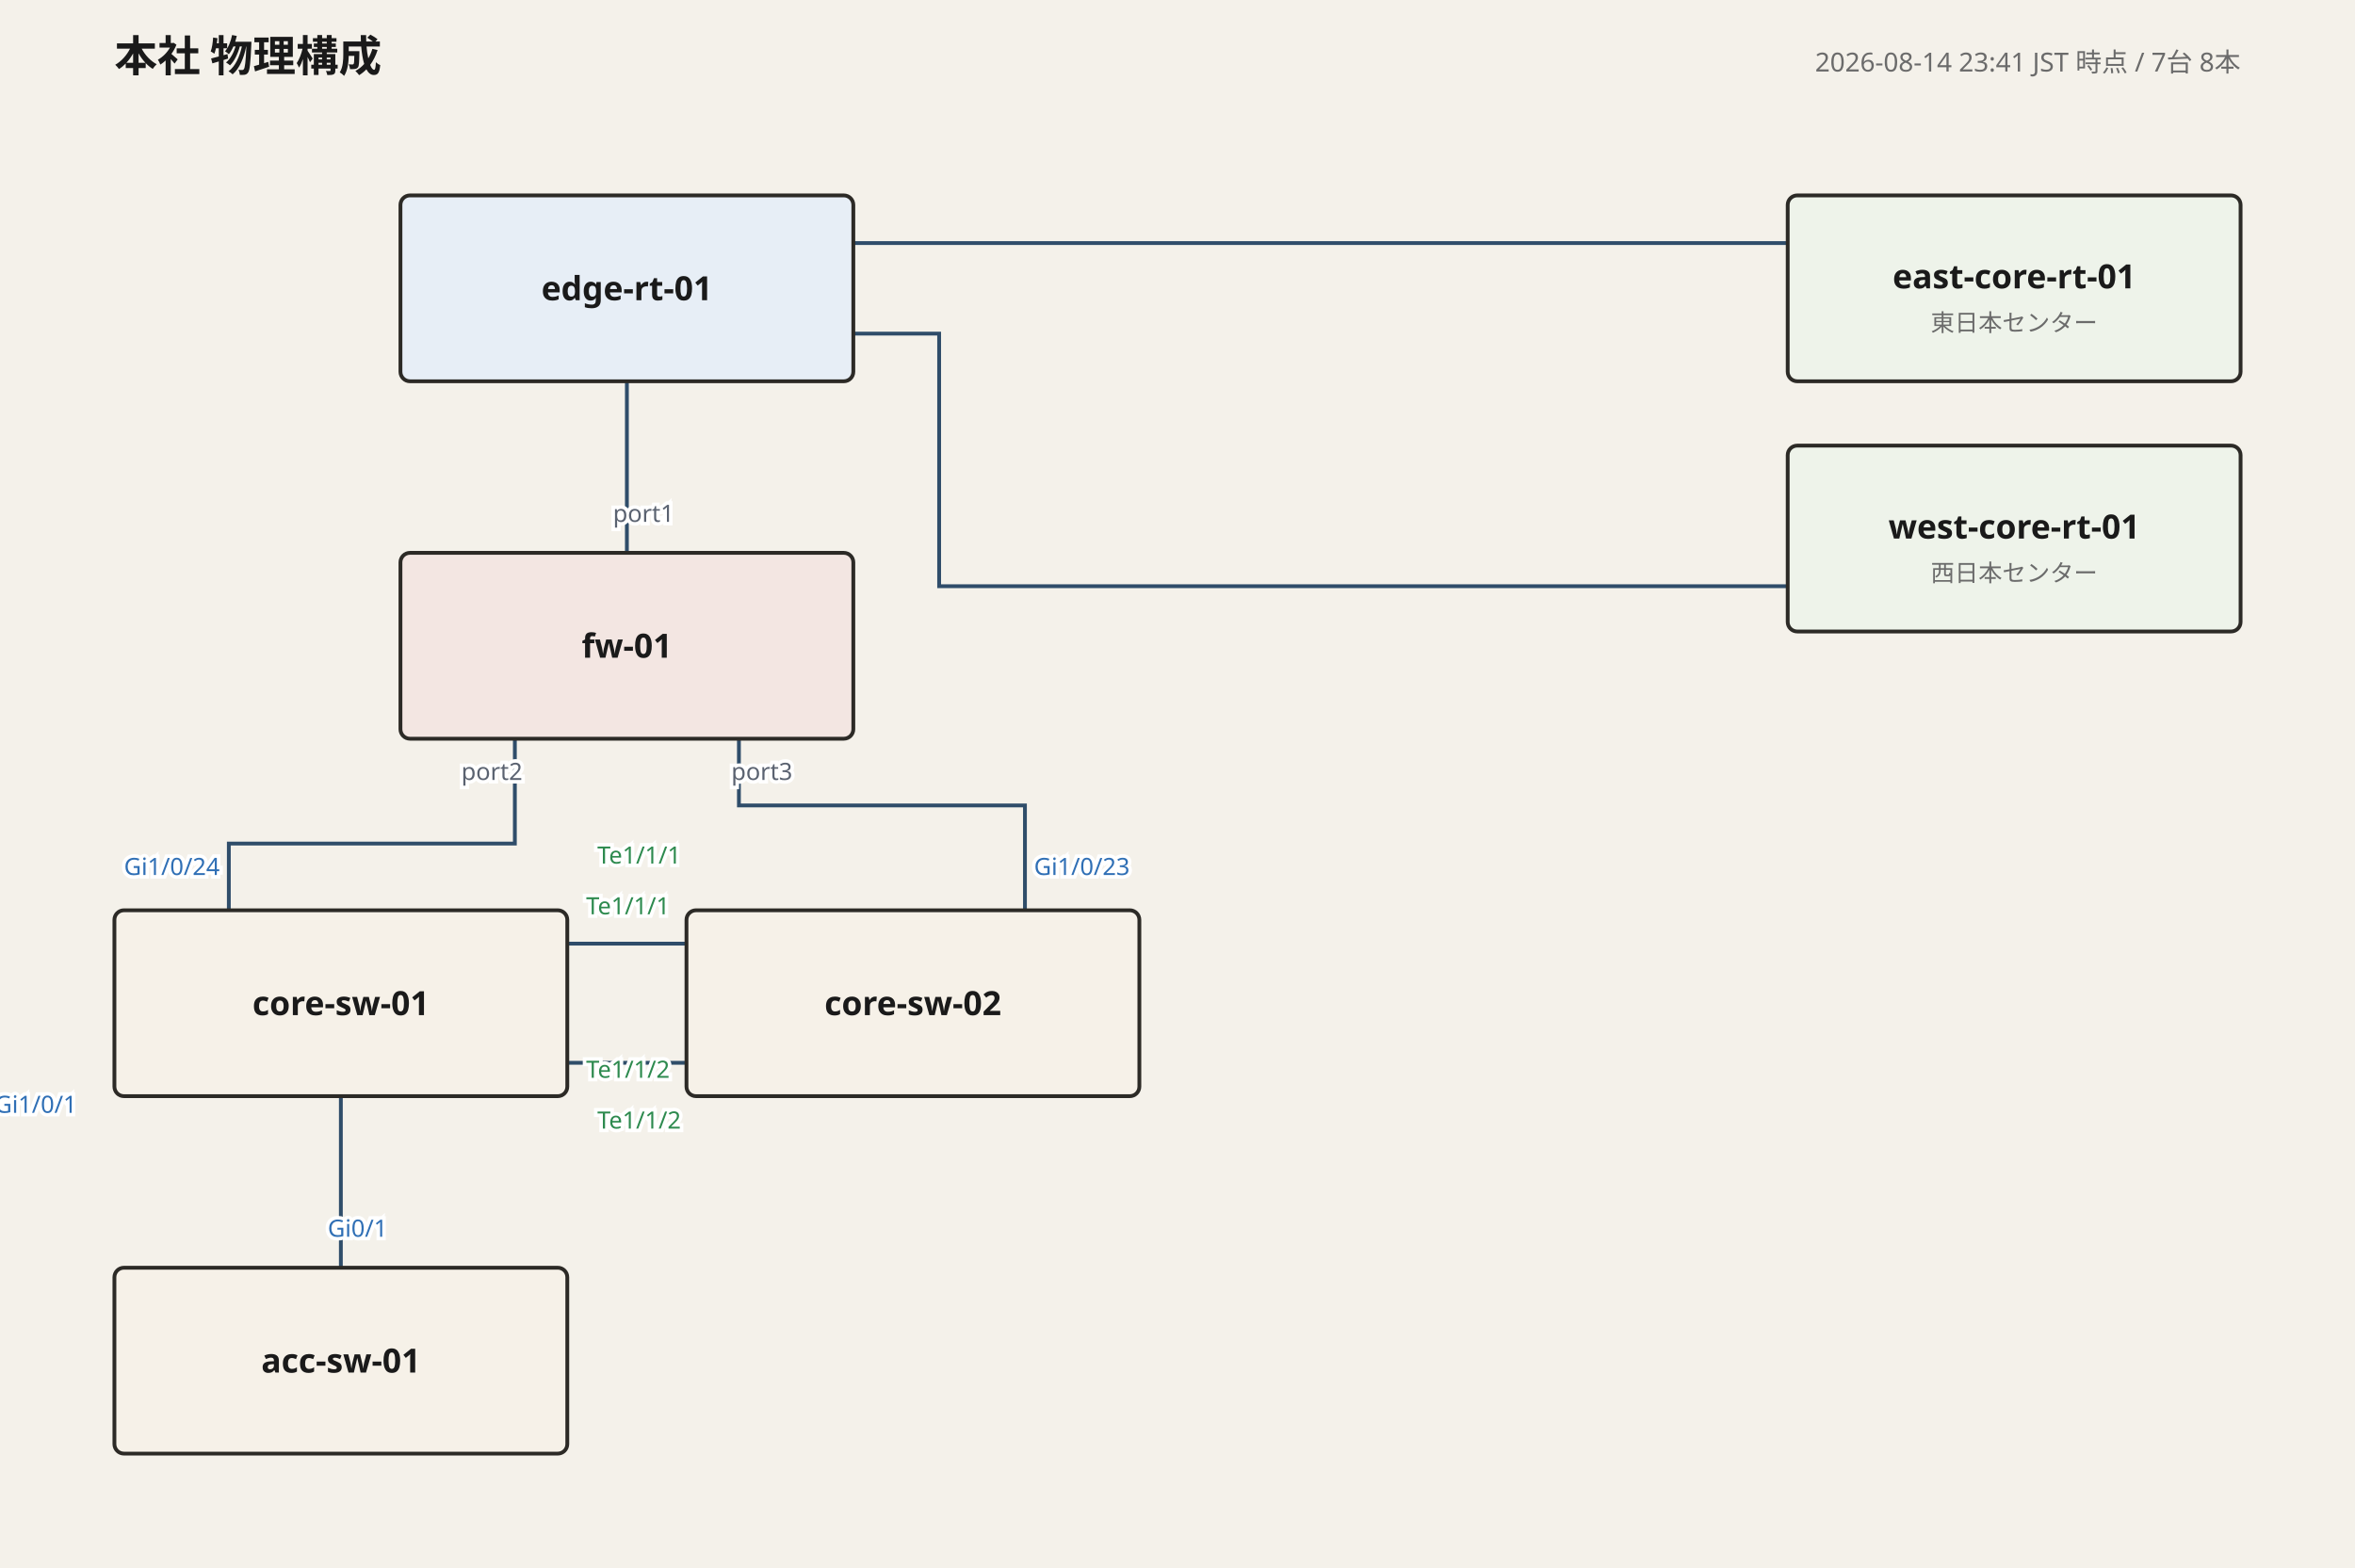
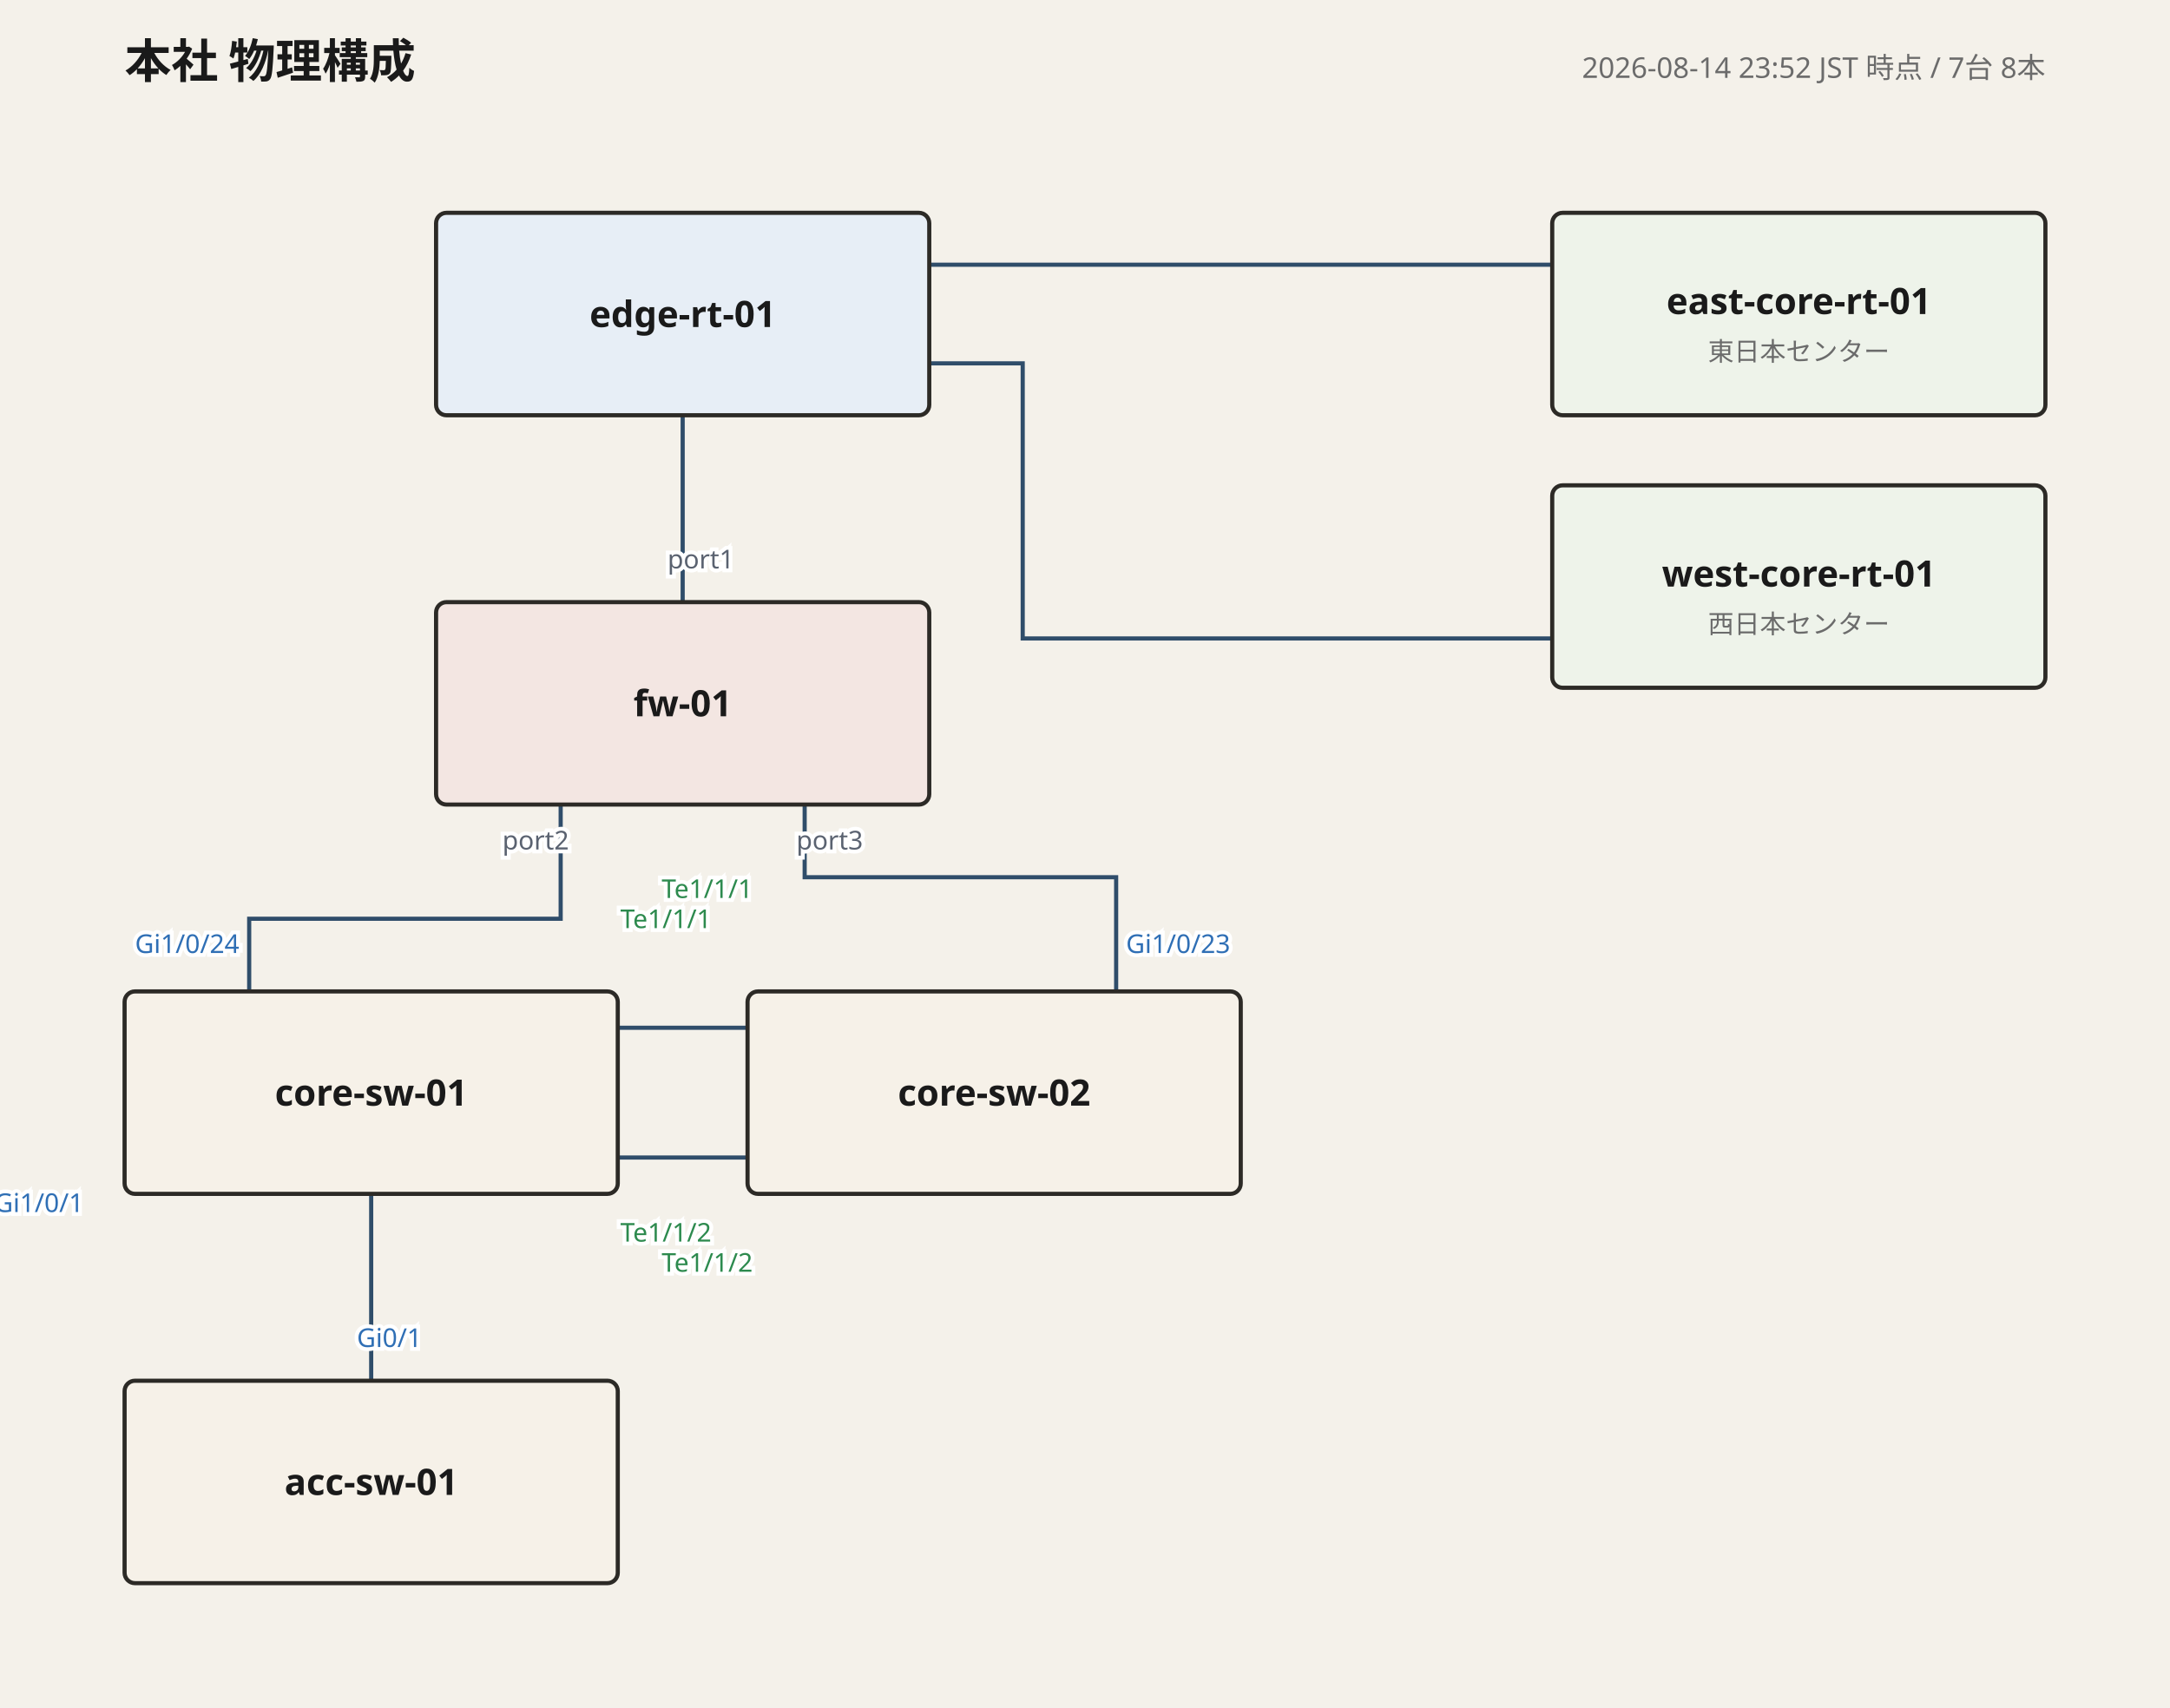
- <svg xmlns="http://www.w3.org/2000/svg" width="988" height="658" viewBox="0 0 988 658" font-family="'Yu Gothic', 'Hiragino Kaku Gothic ProN', Meiryo, 'Noto Sans JP', sans-serif">
+ <svg xmlns="http://www.w3.org/2000/svg" width="836" height="658" viewBox="0 0 836 658" font-family="'Yu Gothic', 'Hiragino Kaku Gothic ProN', Meiryo, 'Noto Sans JP', sans-serif">
  <rect width="100%" height="100%" fill="#f4f1ea" />
  <text x="48" y="30" font-size="18" font-weight="700" fill="#1a1a1a">本社 物理構成</text>
-   <text x="940" y="30" font-size="11" fill="#6b6b6b" text-anchor="end">2026-08-14 23:41 JST 時点 / 7台 8本</text>
+   <text x="788" y="30" font-size="11" fill="#6b6b6b" text-anchor="end">2026-08-14 23:52 JST 時点 / 7台 8本</text>
  <polyline points="263,160 263,204 263,204 263,232" fill="none" stroke="#2f4d6a" stroke-width="1.6" />
  <text class="port-label" x="135.0" y="167.0" font-size="10" fill="#2f6fb5" text-anchor="middle" paint-order="stroke" stroke="#ffffff" stroke-width="3" />
  <text class="port-label" x="270.0" y="219.0" font-size="10" fill="#5a6270" text-anchor="middle" paint-order="stroke" stroke="#ffffff" stroke-width="3">port1</text>
  <polyline points="216,310 216,354 96,354 96,382" fill="none" stroke="#2f4d6a" stroke-width="1.6" />
  <text class="port-label" x="219.2" y="327.3" font-size="10" fill="#5a6270" text-anchor="end" paint-order="stroke" stroke="#ffffff" stroke-width="3">port2</text>
  <text class="port-label" x="92.2" y="367.2" font-size="10" fill="#2f6fb5" text-anchor="end" paint-order="stroke" stroke="#ffffff" stroke-width="3">Gi1/0/24</text>
  <polyline points="310,310 310,338 430,338 430,382" fill="none" stroke="#2f4d6a" stroke-width="1.6" />
  <text class="port-label" x="306.8" y="327.3" font-size="10" fill="#5a6270" text-anchor="start" paint-order="stroke" stroke="#ffffff" stroke-width="3">port3</text>
  <text class="port-label" x="433.8" y="367.2" font-size="10" fill="#2f6fb5" text-anchor="start" paint-order="stroke" stroke="#ffffff" stroke-width="3">Gi1/0/23</text>
  <polyline points="238,396 260,396 260,396 288,396" fill="none" stroke="#2f4d6a" stroke-width="1.6" />
-   <text class="port-label" x="245.9" y="383.7" font-size="10" fill="#2d8a4e" text-anchor="start" paint-order="stroke" stroke="#ffffff" stroke-width="3">Te1/1/1</text>
-   <text class="port-label" x="285.7" y="362.4" font-size="10" fill="#2d8a4e" text-anchor="end" paint-order="stroke" stroke="#ffffff" stroke-width="3">Te1/1/1</text>
+   <text class="port-label" x="239.0" y="357.6" font-size="10" fill="#2d8a4e" text-anchor="start" paint-order="stroke" stroke="#ffffff" stroke-width="3">Te1/1/1</text>
+   <text class="port-label" x="290.0" y="346.0" font-size="10" fill="#2d8a4e" text-anchor="end" paint-order="stroke" stroke="#ffffff" stroke-width="3">Te1/1/1</text>
  <polyline points="238,446 260,446 260,446 288,446" fill="none" stroke="#2f4d6a" stroke-width="1.6" />
-   <text class="port-label" x="245.9" y="452.3" font-size="10" fill="#2d8a4e" text-anchor="start" paint-order="stroke" stroke="#ffffff" stroke-width="3">Te1/1/2</text>
-   <text class="port-label" x="285.7" y="473.6" font-size="10" fill="#2d8a4e" text-anchor="end" paint-order="stroke" stroke="#ffffff" stroke-width="3">Te1/1/2</text>
+   <text class="port-label" x="239.0" y="478.4" font-size="10" fill="#2d8a4e" text-anchor="start" paint-order="stroke" stroke="#ffffff" stroke-width="3">Te1/1/2</text>
+   <text class="port-label" x="290.0" y="490.0" font-size="10" fill="#2d8a4e" text-anchor="end" paint-order="stroke" stroke="#ffffff" stroke-width="3">Te1/1/2</text>
  <polyline points="143,460 143,504 143,504 143,532" fill="none" stroke="#2f4d6a" stroke-width="1.6" />
  <text class="port-label" x="15.0" y="467.0" font-size="10" fill="#2f6fb5" text-anchor="middle" paint-order="stroke" stroke="#ffffff" stroke-width="3">Gi1/0/1</text>
  <text class="port-label" x="150.0" y="519.0" font-size="10" fill="#2f6fb5" text-anchor="middle" paint-order="stroke" stroke="#ffffff" stroke-width="3">Gi0/1</text>
-   <polyline points="358,102 394,102 394,102 722,102 750,102" fill="none" stroke="#2f4d6a" stroke-width="1.6" />
+   <polyline points="358,102 394,102 394,102 570,102 598,102" fill="none" stroke="#2f4d6a" stroke-width="1.6" />
  <text class="port-label" x="369.2" y="103.3" font-size="10" fill="#2f6fb5" text-anchor="start" paint-order="stroke" stroke="#ffffff" stroke-width="3" />
-   <text class="port-label" x="741.6" y="89.6" font-size="10" fill="#2f6fb5" text-anchor="end" paint-order="stroke" stroke="#ffffff" stroke-width="3" />
-   <polyline points="358,140 394,140 394,246 706,246 750,246" fill="none" stroke="#2f4d6a" stroke-width="1.6" />
+   <text class="port-label" x="589.6" y="89.6" font-size="10" fill="#2f6fb5" text-anchor="end" paint-order="stroke" stroke="#ffffff" stroke-width="3" />
+   <polyline points="358,140 394,140 394,246 554,246 598,246" fill="none" stroke="#2f4d6a" stroke-width="1.6" />
  <text class="port-label" x="366.4" y="146.4" font-size="10" fill="#2f6fb5" text-anchor="start" paint-order="stroke" stroke="#ffffff" stroke-width="3" />
-   <text class="port-label" x="738.8" y="237.7" font-size="10" fill="#2f6fb5" text-anchor="end" paint-order="stroke" stroke="#ffffff" stroke-width="3" />
+   <text class="port-label" x="586.8" y="237.7" font-size="10" fill="#2f6fb5" text-anchor="end" paint-order="stroke" stroke="#ffffff" stroke-width="3" />
  <g>
    <rect x="168" y="82" width="190" height="78" rx="4" fill="#e7eef6" stroke="#2c2a26" stroke-width="1.6" />
    <text x="263" y="126" font-size="14" font-weight="700" fill="#1a1a1a" text-anchor="middle">edge-rt-01</text>
  </g>
  <g>
-     <rect x="750" y="82" width="190" height="78" rx="4" fill="#eef3ea" stroke="#2c2a26" stroke-width="1.6" />
-     <text x="845" y="121" font-size="14" font-weight="700" fill="#1a1a1a" text-anchor="middle">east-core-rt-01</text>
-     <text x="845" y="139" font-size="10" fill="#6b6b6b" text-anchor="middle">東日本センター</text>
+     <rect x="598" y="82" width="190" height="78" rx="4" fill="#eef3ea" stroke="#2c2a26" stroke-width="1.6" />
+     <text x="693" y="121" font-size="14" font-weight="700" fill="#1a1a1a" text-anchor="middle">east-core-rt-01</text>
+     <text x="693" y="139" font-size="10" fill="#6b6b6b" text-anchor="middle">東日本センター</text>
  </g>
  <g>
-     <rect x="750" y="187" width="190" height="78" rx="4" fill="#eef3ea" stroke="#2c2a26" stroke-width="1.6" />
-     <text x="845" y="226" font-size="14" font-weight="700" fill="#1a1a1a" text-anchor="middle">west-core-rt-01</text>
-     <text x="845" y="244" font-size="10" fill="#6b6b6b" text-anchor="middle">西日本センター</text>
+     <rect x="598" y="187" width="190" height="78" rx="4" fill="#eef3ea" stroke="#2c2a26" stroke-width="1.6" />
+     <text x="693" y="226" font-size="14" font-weight="700" fill="#1a1a1a" text-anchor="middle">west-core-rt-01</text>
+     <text x="693" y="244" font-size="10" fill="#6b6b6b" text-anchor="middle">西日本センター</text>
  </g>
  <g>
    <rect x="168" y="232" width="190" height="78" rx="4" fill="#f3e6e2" stroke="#2c2a26" stroke-width="1.6" />
    <text x="263" y="276" font-size="14" font-weight="700" fill="#1a1a1a" text-anchor="middle">fw-01</text>
  </g>
  <g>
    <rect x="48" y="382" width="190" height="78" rx="4" fill="#f6f1e8" stroke="#2c2a26" stroke-width="1.6" />
    <text x="143" y="426" font-size="14" font-weight="700" fill="#1a1a1a" text-anchor="middle">core-sw-01</text>
  </g>
  <g>
    <rect x="288" y="382" width="190" height="78" rx="4" fill="#f6f1e8" stroke="#2c2a26" stroke-width="1.6" />
    <text x="383" y="426" font-size="14" font-weight="700" fill="#1a1a1a" text-anchor="middle">core-sw-02</text>
  </g>
  <g>
    <rect x="48" y="532" width="190" height="78" rx="4" fill="#f6f1e8" stroke="#2c2a26" stroke-width="1.6" />
    <text x="143" y="576" font-size="14" font-weight="700" fill="#1a1a1a" text-anchor="middle">acc-sw-01</text>
  </g>
</svg>
